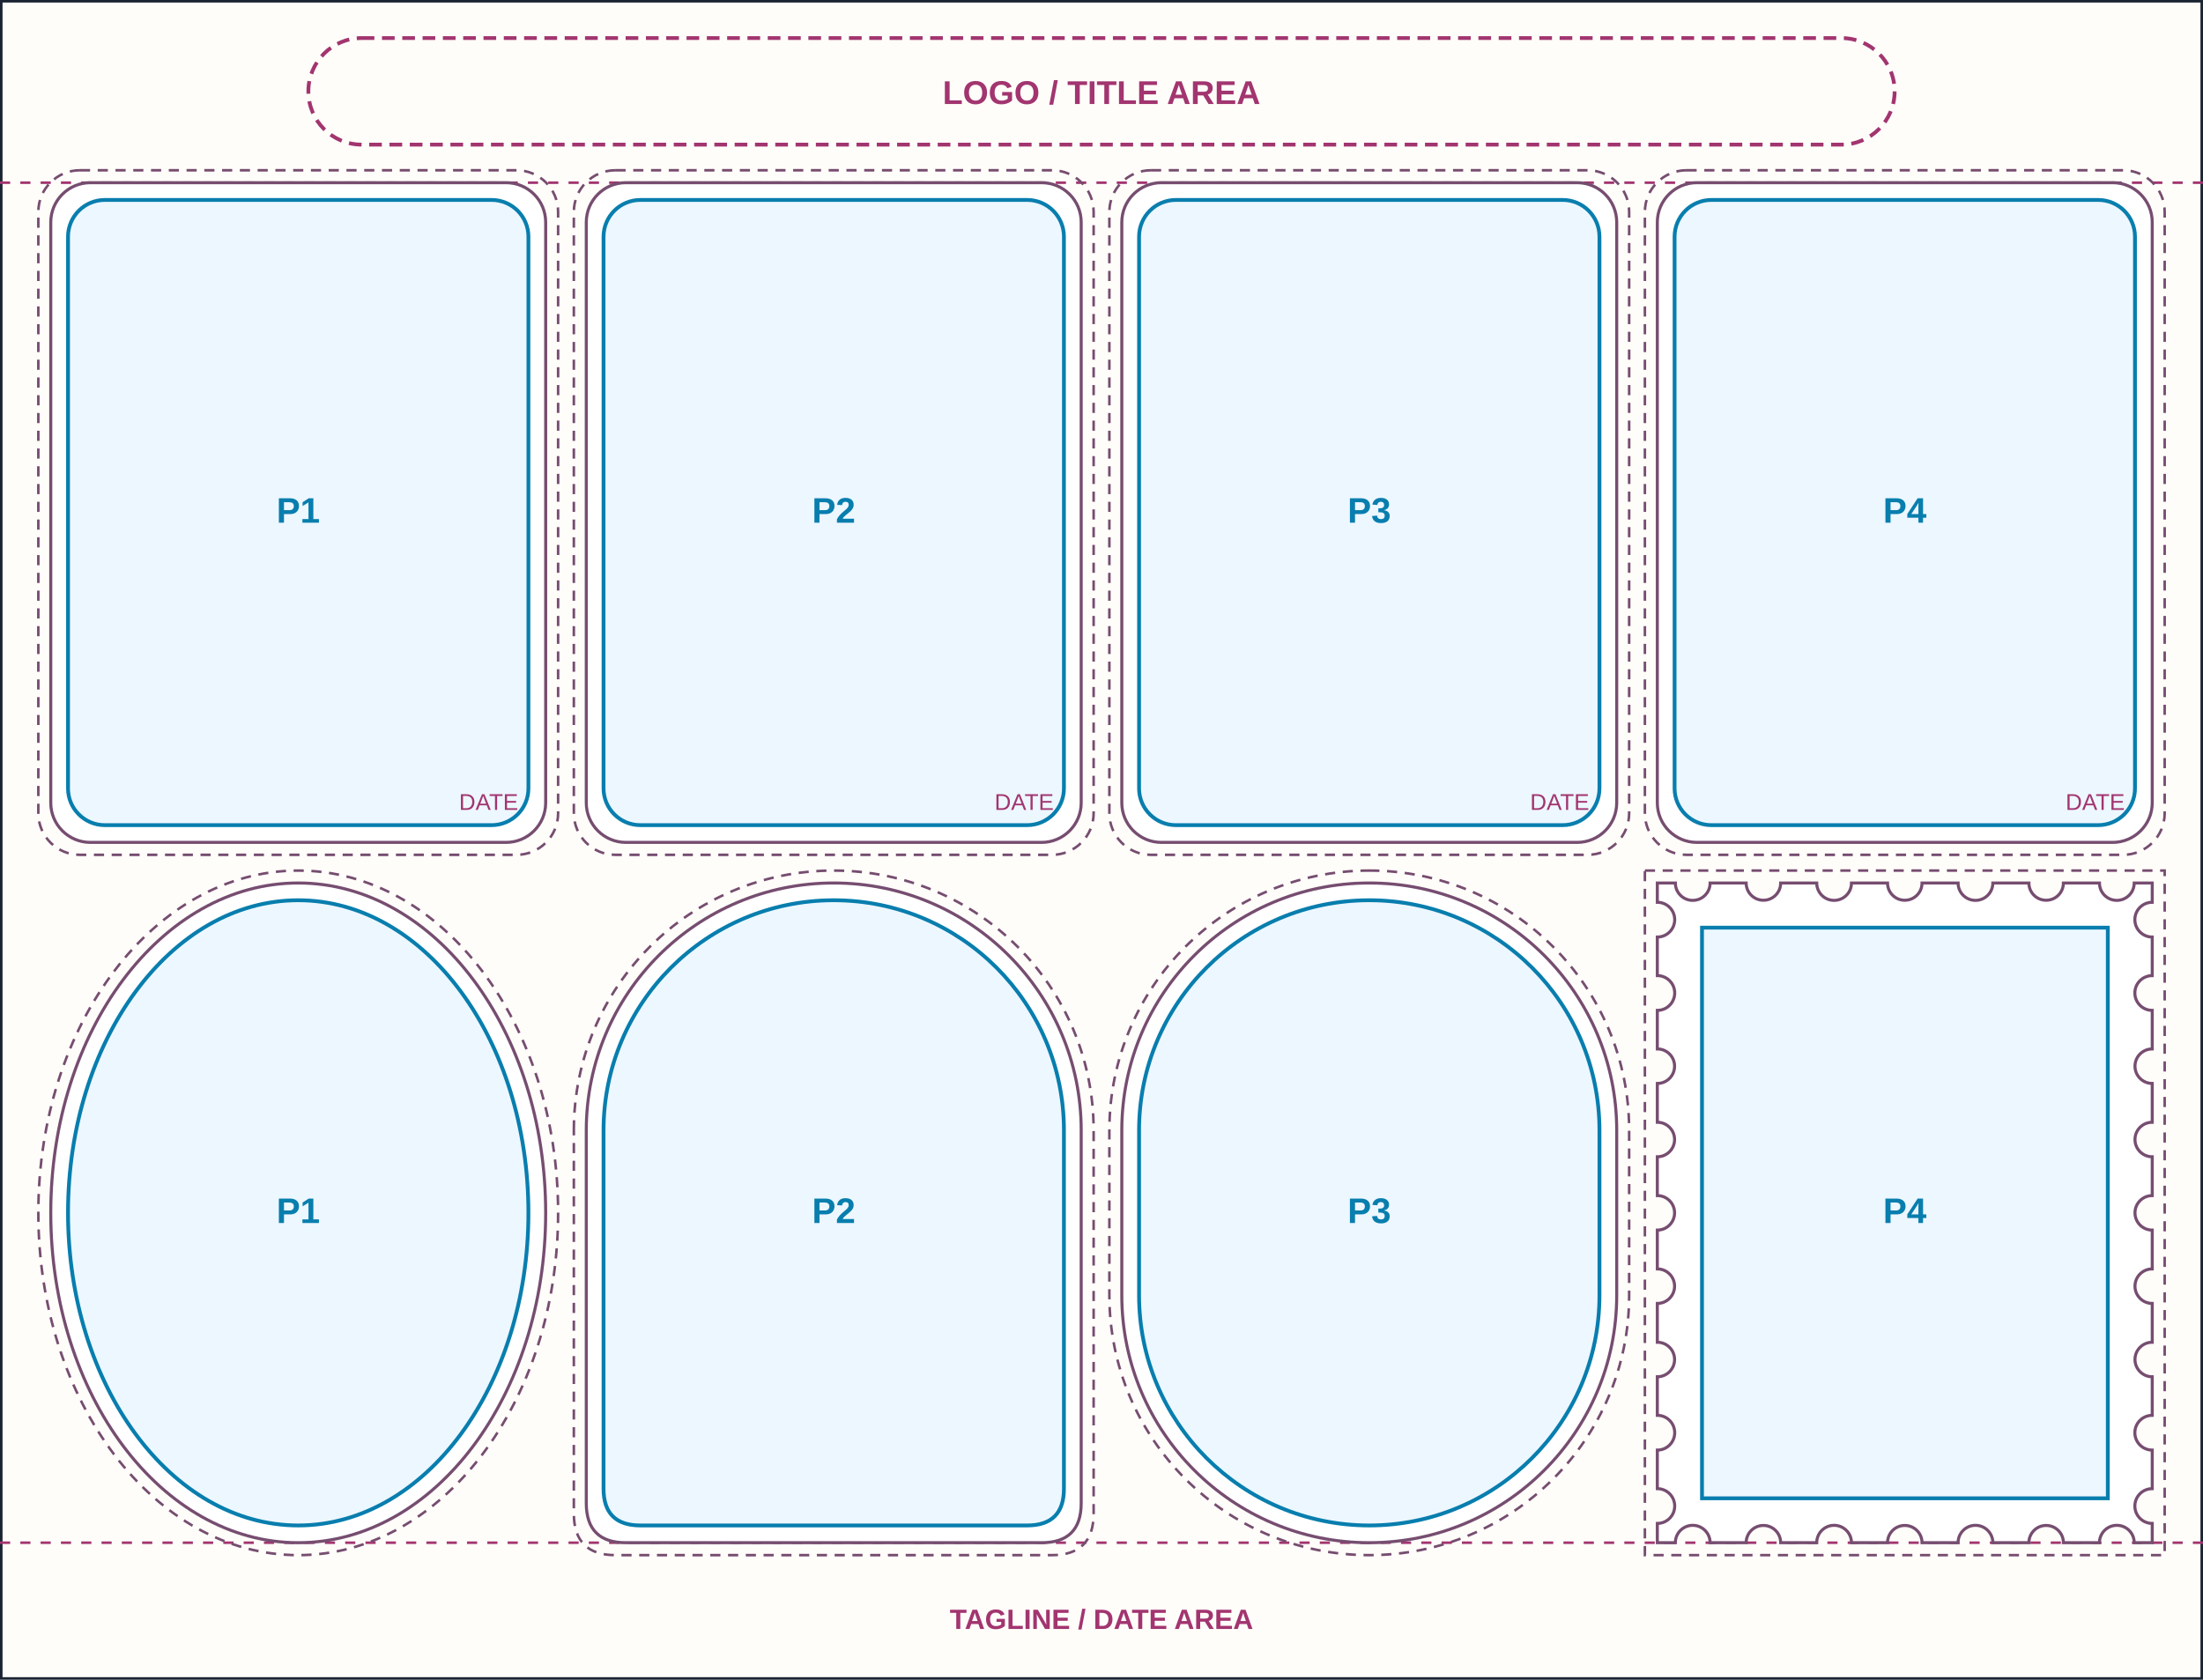
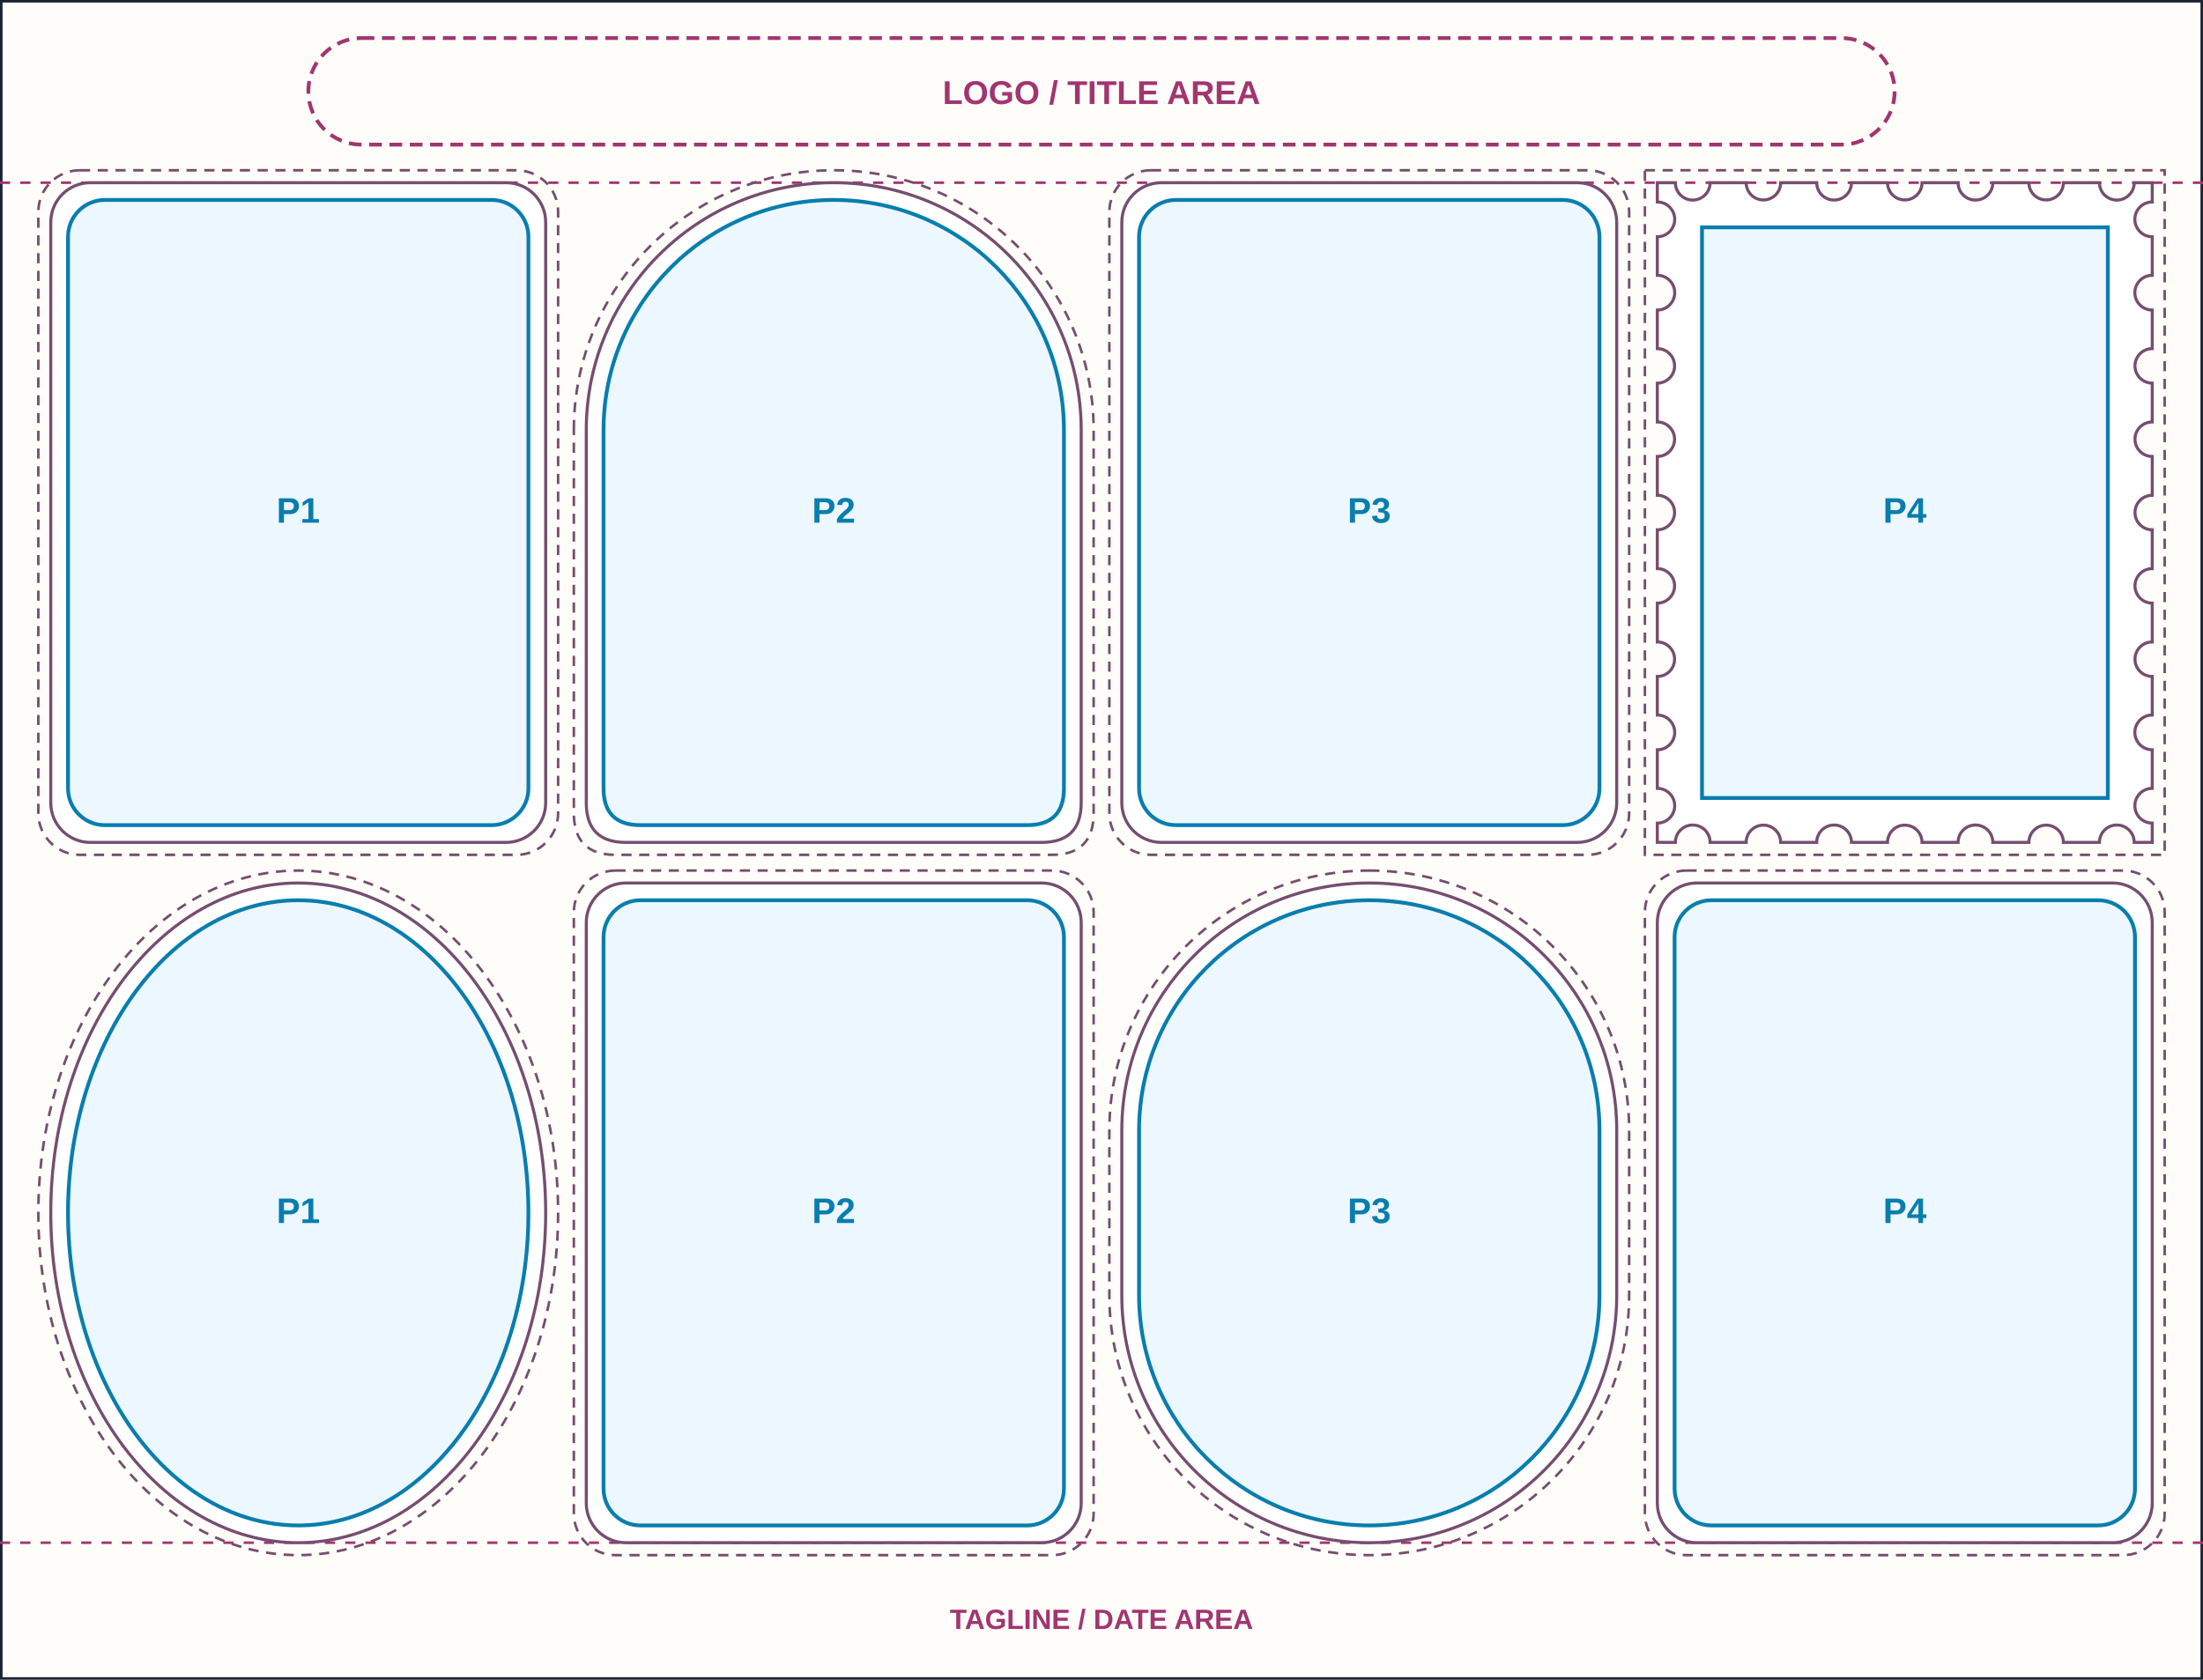
<svg xmlns="http://www.w3.org/2000/svg" width="868" height="662" viewBox="0 0 868 662" role="img" aria-labelledby="title desc">
  <rect width="868" height="662" fill="#fffdf9" />
  <rect x=".5" y=".5" width="867" height="661" fill="none" stroke="#1b2433" />
  <rect x="121.5" y="15" width="625" height="42" rx="21" fill="none" stroke="#a23570" stroke-width="1.5" stroke-dasharray="5 3" />
  <text x="434" y="41" text-anchor="middle" font-family="Arial,sans-serif" font-size="13" font-weight="700" fill="#a23570">LOGO / TITLE AREA</text>
  <line x1="0" y1="72" x2="868" y2="72" stroke="#a23570" stroke-width="1" stroke-dasharray="4 4" />
  <line x1="0" y1="608" x2="868" y2="608" stroke="#a23570" stroke-width="1" stroke-dasharray="4 4" />
  <text x="434" y="642" text-anchor="middle" font-family="Arial,sans-serif" font-size="11" font-weight="700" fill="#a23570">TAGLINE / DATE AREA</text>
  <g data-photo="1" data-shape="rect" data-x="20" data-y="72" data-width="195" data-height="260" data-window-inset="6.8">
    <rect x="15.1" y="67.1" width="204.8" height="269.8" rx="16.4" fill="none" stroke="#764d70" stroke-width="1" stroke-dasharray="4 3" />
    <rect x="20" y="72" width="195" height="260" rx="15.6" fill="#fff" stroke="#764d70" stroke-width="1.2" />
    <rect x="26.8" y="78.8" width="181.4" height="246.4" rx="14.5" fill="#edf7ff" stroke="#087eae" stroke-width="1.5" />
    <text x="117.5" y="206" text-anchor="middle" font-family="Arial,sans-serif" font-size="14" font-weight="700" fill="#087eae">P1</text>
-     <text x="204.2" y="319.2" text-anchor="end" font-family="Arial,sans-serif" font-size="9" fill="#a23570">DATE</text>
  </g>
  <g data-photo="1" data-shape="oval" data-x="20" data-y="348" data-width="195" data-height="260" data-window-inset="6.8">
    <ellipse cx="117.5" cy="478" rx="102.4" ry="134.9" fill="none" stroke="#764d70" stroke-width="1" stroke-dasharray="4 3" />
    <ellipse cx="117.5" cy="478" rx="97.5" ry="130" fill="#fff" stroke="#764d70" stroke-width="1.2" />
    <ellipse cx="117.5" cy="478" rx="90.7" ry="123.2" fill="#edf7ff" stroke="#087eae" stroke-width="1.5" />
    <text x="117.5" y="482" text-anchor="middle" font-family="Arial,sans-serif" font-size="14" font-weight="700" fill="#087eae">P1</text>
  </g>
-   <g data-photo="2" data-shape="rect" data-x="231" data-y="72" data-width="195" data-height="260" data-window-inset="6.8">
-     <rect x="226.1" y="67.1" width="204.8" height="269.8" rx="16.4" fill="none" stroke="#764d70" stroke-width="1" stroke-dasharray="4 3" />
-     <rect x="231" y="72" width="195" height="260" rx="15.6" fill="#fff" stroke="#764d70" stroke-width="1.2" />
-     <rect x="237.8" y="78.8" width="181.4" height="246.4" rx="14.5" fill="#edf7ff" stroke="#087eae" stroke-width="1.5" />
+   <g data-photo="2" data-shape="rect" data-x="231" data-y="348" data-width="195" data-height="260" data-window-inset="6.8">
+     <rect x="226.1" y="343.1" width="204.8" height="269.8" rx="16.4" fill="none" stroke="#764d70" stroke-width="1" stroke-dasharray="4 3" />
+     <rect x="231" y="348" width="195" height="260" rx="15.6" fill="#fff" stroke="#764d70" stroke-width="1.2" />
+     <rect x="237.8" y="354.8" width="181.4" height="246.4" rx="14.5" fill="#edf7ff" stroke="#087eae" stroke-width="1.5" />
+     <text x="328.5" y="482" text-anchor="middle" font-family="Arial,sans-serif" font-size="14" font-weight="700" fill="#087eae">P2</text>
+   </g>
+   <g data-photo="2" data-shape="arch" data-x="231" data-y="72" data-width="195" data-height="260" data-window-inset="6.8">
+     <path d="M226.1 169.5A102.4 102.4 0 0 1 430.9 169.5V320.5Q430.9 336.9 414.5 336.9H242.5Q226.1 336.9 226.1 320.5Z" fill="none" stroke="#764d70" stroke-width="1" stroke-dasharray="4 3" />
+     <path d="M231 169.5A97.5 97.5 0 0 1 426 169.5V316.4Q426 332 410.4 332H246.6Q231 332 231 316.4Z" fill="#fff" stroke="#764d70" stroke-width="1.2" />
+     <path d="M237.8 169.5A90.7 90.7 0 0 1 419.2 169.5V310.7Q419.2 325.2 404.7 325.2H252.3Q237.8 325.2 237.8 310.7Z" fill="#edf7ff" stroke="#087eae" stroke-width="1.5" />
    <text x="328.5" y="206" text-anchor="middle" font-family="Arial,sans-serif" font-size="14" font-weight="700" fill="#087eae">P2</text>
-     <text x="415.2" y="319.2" text-anchor="end" font-family="Arial,sans-serif" font-size="9" fill="#a23570">DATE</text>
-   </g>
-   <g data-photo="2" data-shape="arch" data-x="231" data-y="348" data-width="195" data-height="260" data-window-inset="6.8">
-     <path d="M226.1 445.5A102.4 102.4 0 0 1 430.9 445.5V596.5Q430.9 612.9 414.5 612.9H242.5Q226.1 612.9 226.1 596.5Z" fill="none" stroke="#764d70" stroke-width="1" stroke-dasharray="4 3" />
-     <path d="M231 445.5A97.5 97.5 0 0 1 426 445.5V592.4Q426 608 410.4 608H246.6Q231 608 231 592.4Z" fill="#fff" stroke="#764d70" stroke-width="1.2" />
-     <path d="M237.8 445.5A90.7 90.7 0 0 1 419.2 445.5V586.7Q419.2 601.2 404.7 601.2H252.3Q237.8 601.2 237.8 586.7Z" fill="#edf7ff" stroke="#087eae" stroke-width="1.5" />
-     <text x="328.5" y="482" text-anchor="middle" font-family="Arial,sans-serif" font-size="14" font-weight="700" fill="#087eae">P2</text>
  </g>
  <g data-photo="3" data-shape="rect" data-x="442" data-y="72" data-width="195" data-height="260" data-window-inset="6.8">
    <rect x="437.1" y="67.1" width="204.8" height="269.8" rx="16.4" fill="none" stroke="#764d70" stroke-width="1" stroke-dasharray="4 3" />
    <rect x="442" y="72" width="195" height="260" rx="15.6" fill="#fff" stroke="#764d70" stroke-width="1.2" />
    <rect x="448.8" y="78.8" width="181.4" height="246.4" rx="14.5" fill="#edf7ff" stroke="#087eae" stroke-width="1.5" />
    <text x="539.5" y="206" text-anchor="middle" font-family="Arial,sans-serif" font-size="14" font-weight="700" fill="#087eae">P3</text>
-     <text x="626.2" y="319.2" text-anchor="end" font-family="Arial,sans-serif" font-size="9" fill="#a23570">DATE</text>
  </g>
  <g data-photo="3" data-shape="pill" data-x="442" data-y="348" data-width="195" data-height="260" data-window-inset="6.8">
    <rect x="437.1" y="343.1" width="204.8" height="269.8" rx="102.4" fill="none" stroke="#764d70" stroke-width="1" stroke-dasharray="4 3" />
    <rect x="442" y="348" width="195" height="260" rx="97.5" fill="#fff" stroke="#764d70" stroke-width="1.2" />
    <rect x="448.8" y="354.8" width="181.4" height="246.4" rx="90.7" fill="#edf7ff" stroke="#087eae" stroke-width="1.5" />
    <text x="539.5" y="482" text-anchor="middle" font-family="Arial,sans-serif" font-size="14" font-weight="700" fill="#087eae">P3</text>
  </g>
-   <g data-photo="4" data-shape="rect" data-x="653" data-y="72" data-width="195" data-height="260" data-window-inset="6.8">
-     <rect x="648.1" y="67.1" width="204.8" height="269.8" rx="16.4" fill="none" stroke="#764d70" stroke-width="1" stroke-dasharray="4 3" />
-     <rect x="653" y="72" width="195" height="260" rx="15.6" fill="#fff" stroke="#764d70" stroke-width="1.2" />
-     <rect x="659.8" y="78.8" width="181.4" height="246.4" rx="14.5" fill="#edf7ff" stroke="#087eae" stroke-width="1.5" />
-     <text x="750.5" y="206" text-anchor="middle" font-family="Arial,sans-serif" font-size="14" font-weight="700" fill="#087eae">P4</text>
-     <text x="837.2" y="319.2" text-anchor="end" font-family="Arial,sans-serif" font-size="9" fill="#a23570">DATE</text>
-   </g>
-   <g data-photo="4" data-shape="stamp" data-x="653" data-y="348" data-width="195" data-height="260" data-window-inset="17.6">
-     <rect x="648.1" y="343.1" width="204.8" height="269.8" fill="none" stroke="#764d70" stroke-width="1" stroke-dasharray="4 3" />
-     <path d="M653 348L660.1 348A6.8 6.8 0 0 0 673.8 348L688 348A6.8 6.8 0 0 0 701.6 348L715.8 348A6.8 6.8 0 0 0 729.5 348L743.7 348A6.8 6.8 0 0 0 757.3 348L771.5 348A6.8 6.8 0 0 0 785.2 348L799.4 348A6.8 6.8 0 0 0 813 348L827.2 348A6.8 6.8 0 0 0 840.9 348L848 348L848 355.6A6.8 6.8 0 0 0 848 369.3L848 384.5A6.8 6.8 0 0 0 848 398.2L848 413.4A6.8 6.8 0 0 0 848 427L848 442.3A6.8 6.8 0 0 0 848 455.9L848 471.2A6.8 6.8 0 0 0 848 484.8L848 500.1A6.8 6.8 0 0 0 848 513.7L848 529A6.8 6.8 0 0 0 848 542.6L848 557.8A6.8 6.8 0 0 0 848 571.5L848 586.7A6.8 6.8 0 0 0 848 600.4L848 608L840.9 608A6.8 6.8 0 0 0 827.2 608L813 608A6.8 6.8 0 0 0 799.4 608L785.2 608A6.8 6.8 0 0 0 771.5 608L757.3 608A6.8 6.8 0 0 0 743.7 608L729.5 608A6.8 6.8 0 0 0 715.8 608L701.6 608A6.8 6.8 0 0 0 688 608L673.8 608A6.8 6.8 0 0 0 660.1 608L653 608L653 600.4A6.8 6.8 0 0 0 653 586.7L653 571.5A6.8 6.8 0 0 0 653 557.8L653 542.6A6.8 6.8 0 0 0 653 529L653 513.7A6.8 6.8 0 0 0 653 500.1L653 484.8A6.8 6.8 0 0 0 653 471.2L653 455.9A6.8 6.8 0 0 0 653 442.3L653 427A6.8 6.8 0 0 0 653 413.4L653 398.2A6.8 6.8 0 0 0 653 384.5L653 369.3A6.8 6.8 0 0 0 653 355.6L653 348Z" fill="#fff" stroke="#764d70" stroke-width="1.2" />
-     <rect x="670.6" y="365.6" width="159.9" height="224.9" fill="#edf7ff" stroke="#087eae" stroke-width="1.5" />
+   <g data-photo="4" data-shape="rect" data-x="653" data-y="348" data-width="195" data-height="260" data-window-inset="6.8">
+     <rect x="648.1" y="343.1" width="204.8" height="269.8" rx="16.4" fill="none" stroke="#764d70" stroke-width="1" stroke-dasharray="4 3" />
+     <rect x="653" y="348" width="195" height="260" rx="15.6" fill="#fff" stroke="#764d70" stroke-width="1.2" />
+     <rect x="659.8" y="354.8" width="181.4" height="246.4" rx="14.5" fill="#edf7ff" stroke="#087eae" stroke-width="1.5" />
    <text x="750.5" y="482" text-anchor="middle" font-family="Arial,sans-serif" font-size="14" font-weight="700" fill="#087eae">P4</text>
  </g>
+   <g data-photo="4" data-shape="stamp" data-x="653" data-y="72" data-width="195" data-height="260" data-window-inset="17.6">
+     <rect x="648.1" y="67.1" width="204.8" height="269.8" fill="none" stroke="#764d70" stroke-width="1" stroke-dasharray="4 3" />
+     <path d="M653 72L660.1 72A6.8 6.8 0 0 0 673.8 72L688 72A6.8 6.8 0 0 0 701.6 72L715.8 72A6.8 6.8 0 0 0 729.5 72L743.7 72A6.8 6.8 0 0 0 757.3 72L771.5 72A6.8 6.8 0 0 0 785.2 72L799.4 72A6.8 6.8 0 0 0 813 72L827.2 72A6.8 6.8 0 0 0 840.9 72L848 72L848 79.6A6.8 6.8 0 0 0 848 93.3L848 108.5A6.8 6.8 0 0 0 848 122.2L848 137.4A6.8 6.8 0 0 0 848 151L848 166.3A6.8 6.8 0 0 0 848 179.9L848 195.2A6.8 6.8 0 0 0 848 208.8L848 224.1A6.8 6.8 0 0 0 848 237.7L848 253A6.8 6.8 0 0 0 848 266.6L848 281.8A6.8 6.8 0 0 0 848 295.5L848 310.7A6.8 6.8 0 0 0 848 324.4L848 332L840.9 332A6.8 6.8 0 0 0 827.2 332L813 332A6.8 6.8 0 0 0 799.4 332L785.2 332A6.8 6.8 0 0 0 771.5 332L757.3 332A6.8 6.8 0 0 0 743.7 332L729.5 332A6.8 6.8 0 0 0 715.8 332L701.6 332A6.8 6.8 0 0 0 688 332L673.8 332A6.8 6.8 0 0 0 660.1 332L653 332L653 324.4A6.8 6.8 0 0 0 653 310.7L653 295.5A6.8 6.8 0 0 0 653 281.8L653 266.6A6.8 6.8 0 0 0 653 253L653 237.7A6.8 6.8 0 0 0 653 224.1L653 208.8A6.8 6.8 0 0 0 653 195.2L653 179.9A6.8 6.8 0 0 0 653 166.3L653 151A6.8 6.8 0 0 0 653 137.4L653 122.2A6.8 6.8 0 0 0 653 108.5L653 93.3A6.8 6.8 0 0 0 653 79.6L653 72Z" fill="#fff" stroke="#764d70" stroke-width="1.2" />
+     <rect x="670.6" y="89.6" width="159.9" height="224.9" fill="#edf7ff" stroke="#087eae" stroke-width="1.5" />
+     <text x="750.5" y="206" text-anchor="middle" font-family="Arial,sans-serif" font-size="14" font-weight="700" fill="#087eae">P4</text>
+   </g>
</svg>
